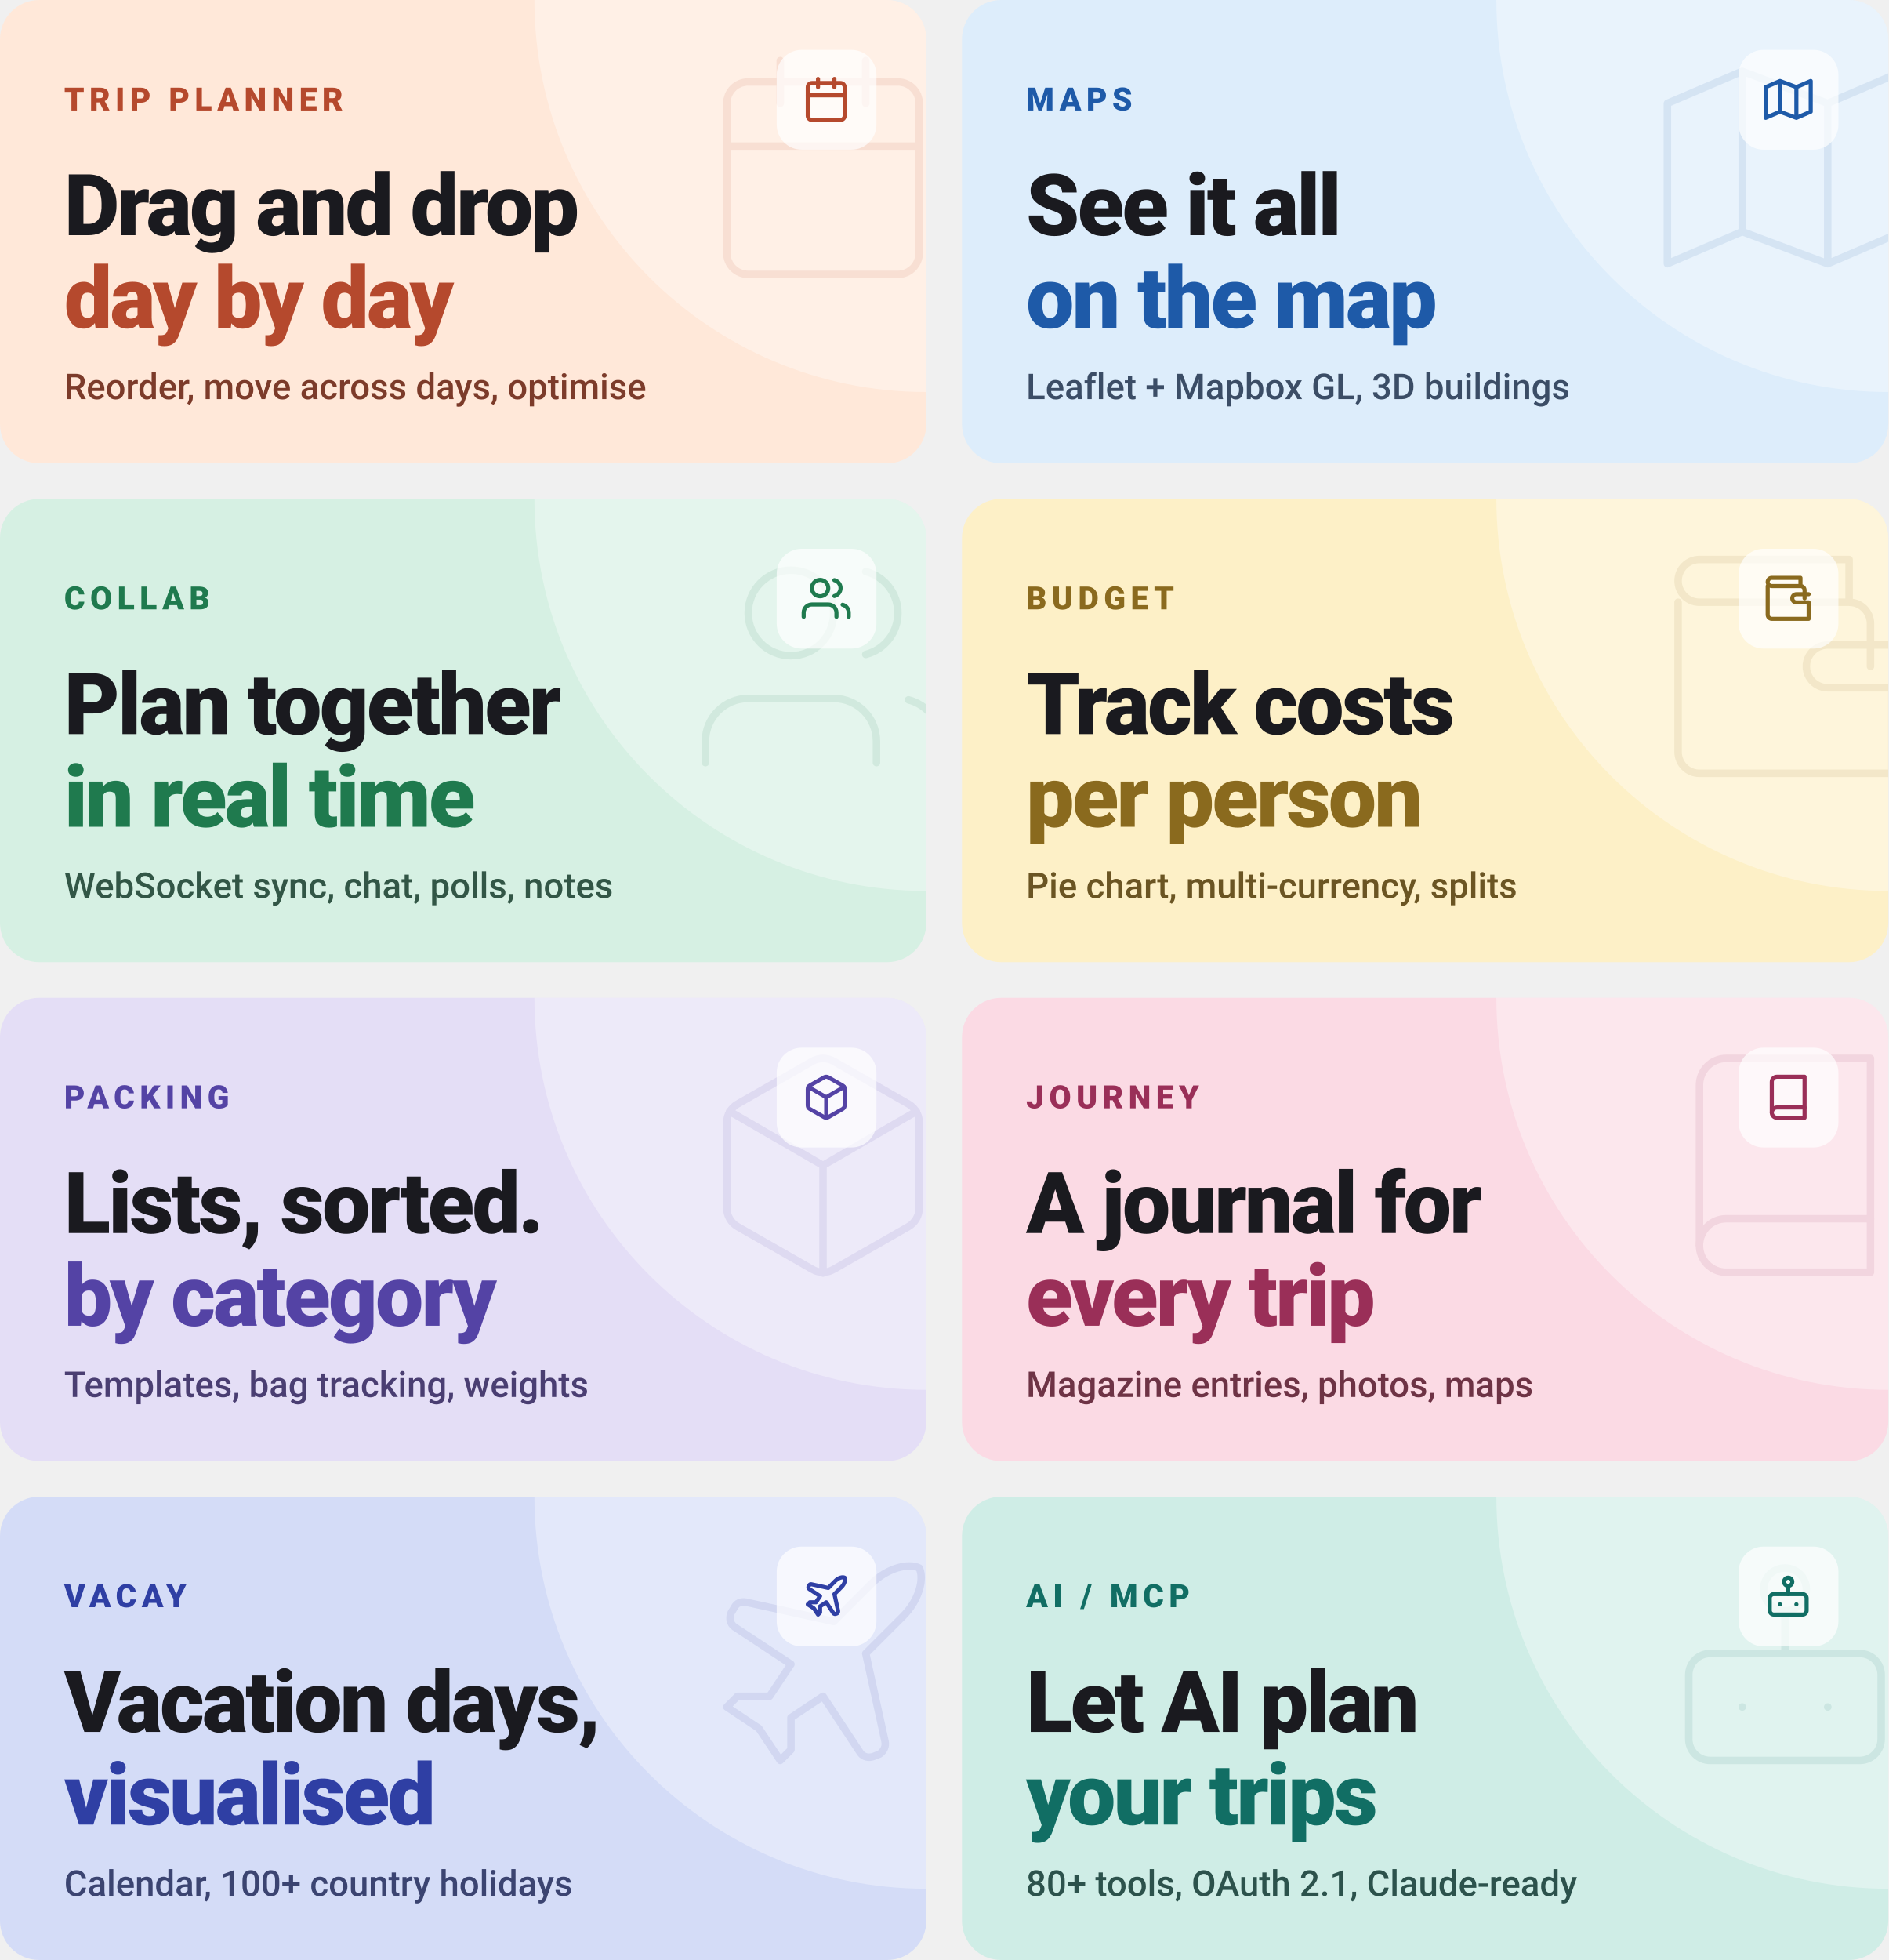
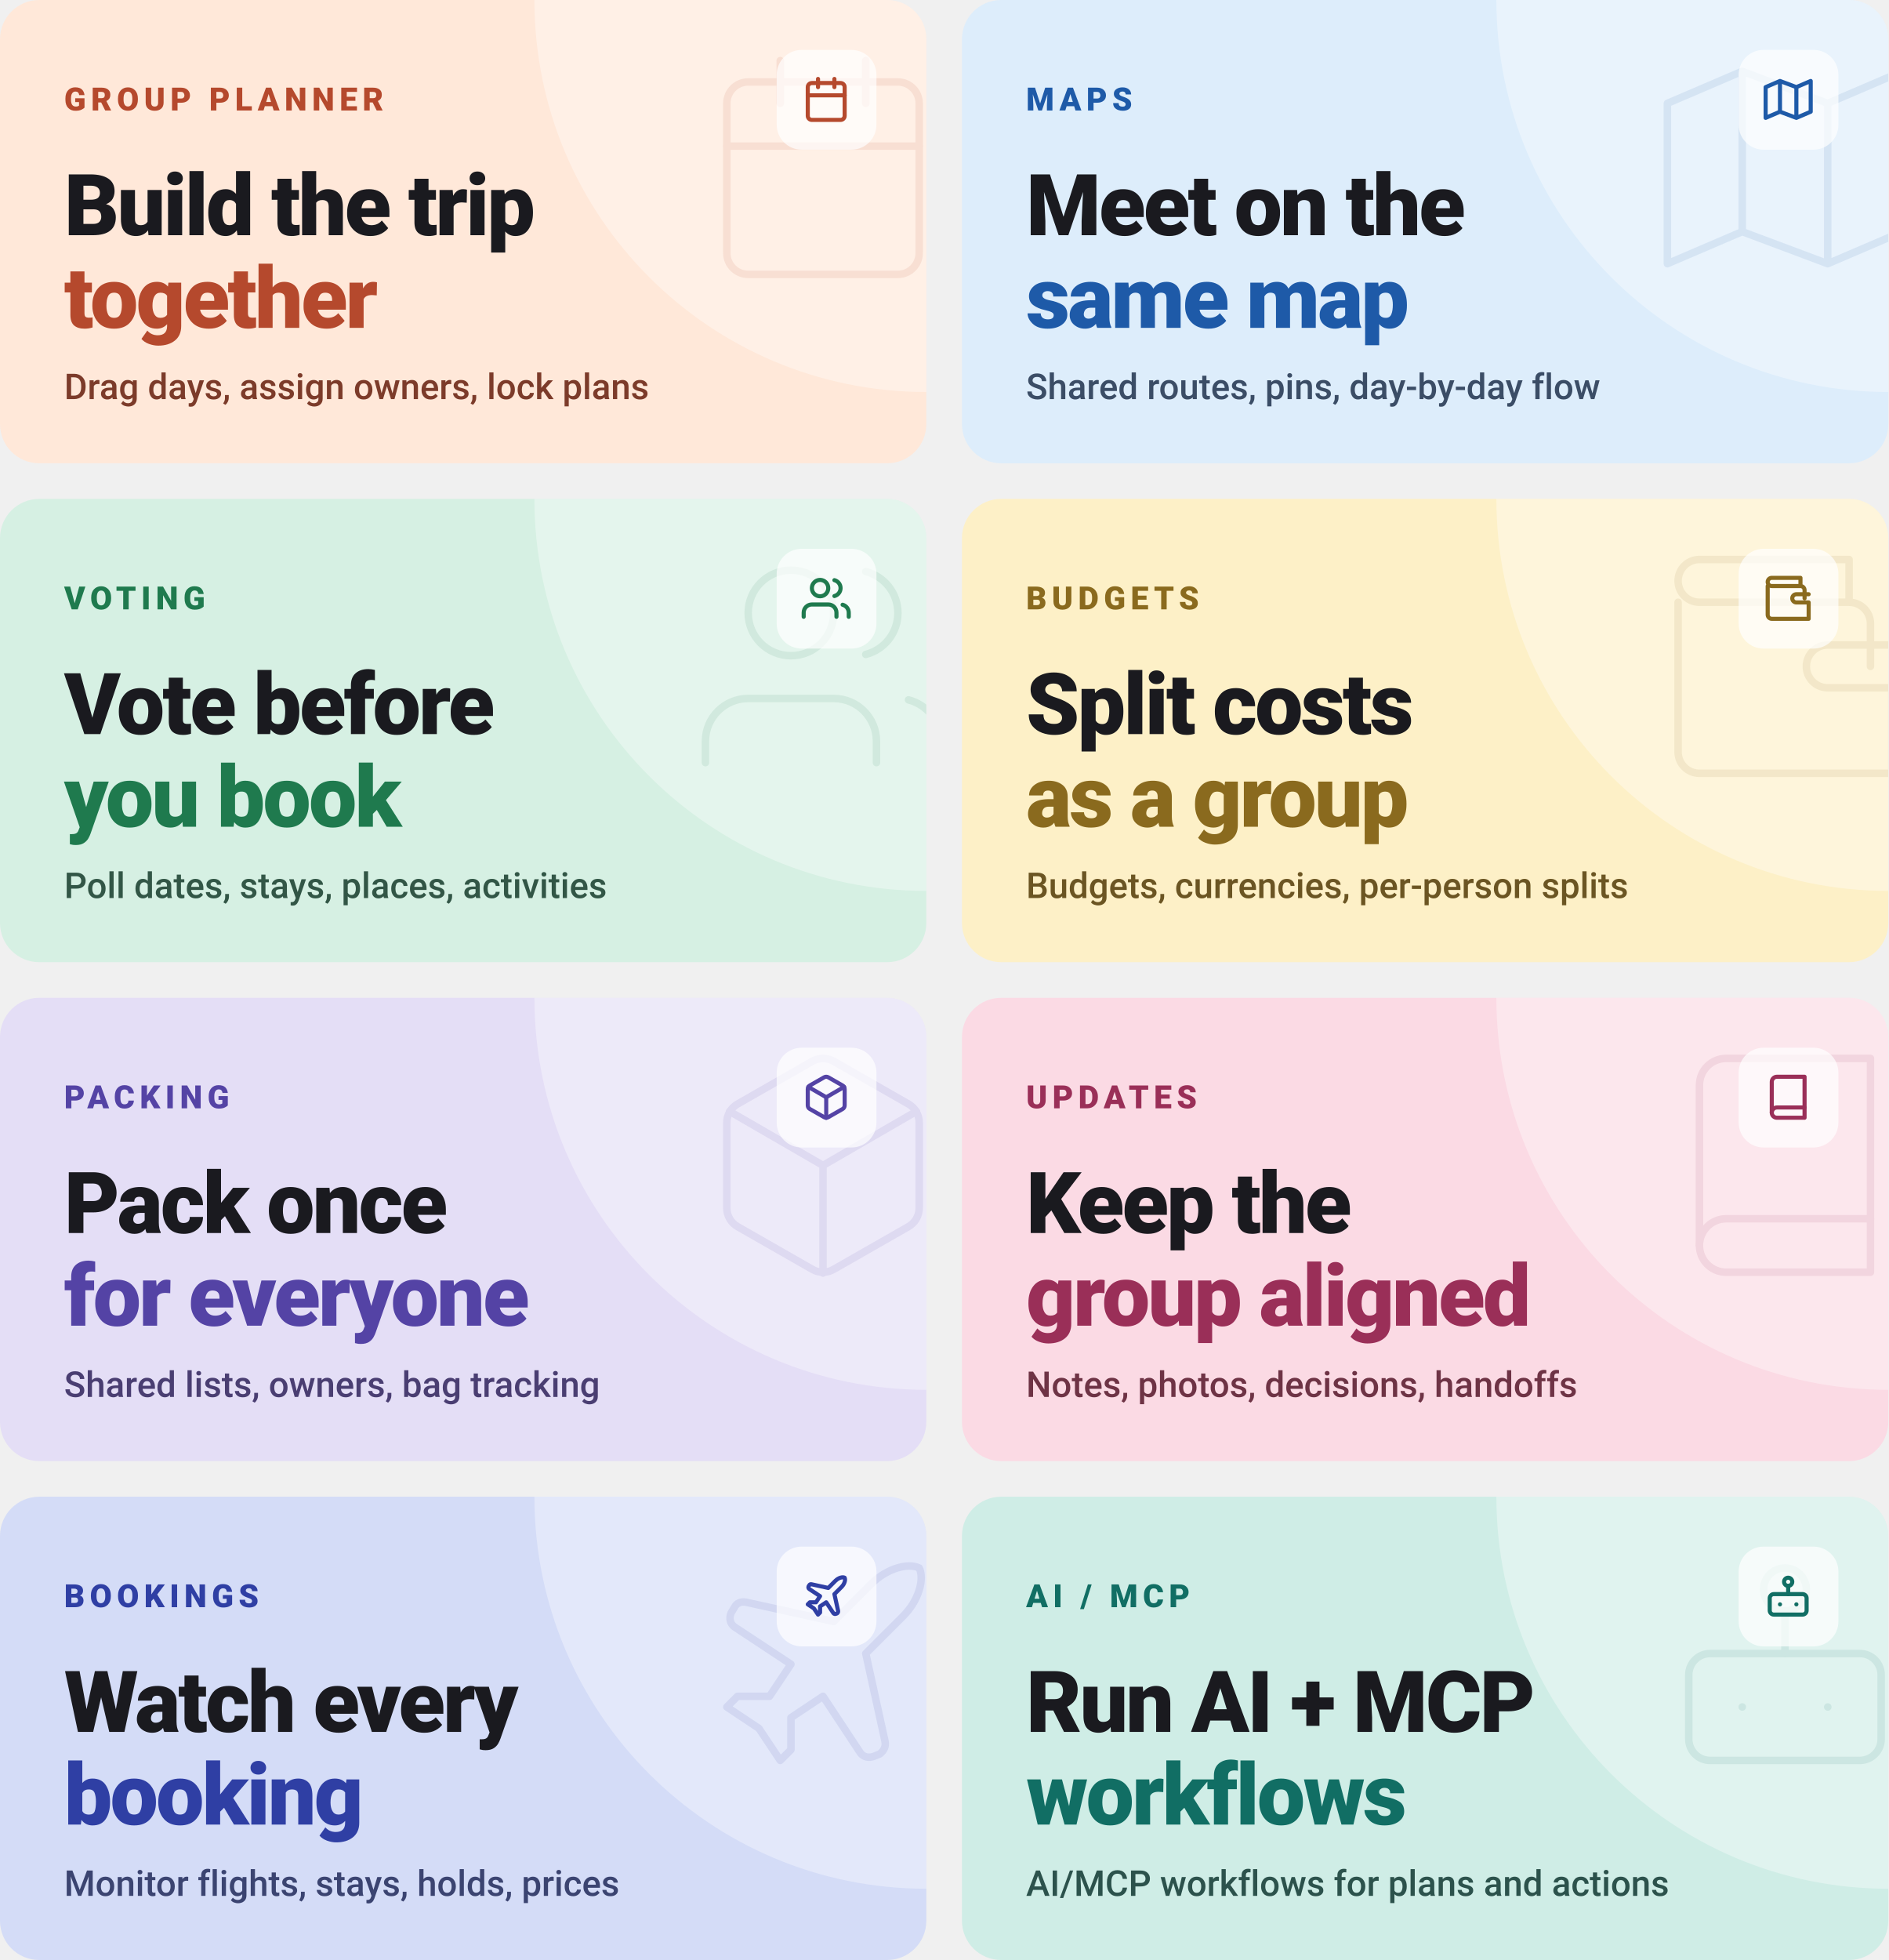
<svg xmlns="http://www.w3.org/2000/svg" viewBox="0 0 1060 1100" role="img" aria-label="trippi.ai feature tiles">
  <g transform="translate(0 0)">
    <defs>
      <clipPath id="clip-planner">
        <rect width="520" height="260" rx="22" />
      </clipPath>
    </defs>
    <g clip-path="url(#clip-planner)">
      <rect width="520" height="260" fill="#FFE8D9" />
      <circle cx="520" cy="0" r="220" fill="#FFFFFF" opacity="0.35" />
      <g transform="translate(390 22) scale(6)" fill="none" stroke="#B5492D" stroke-width="0.7" stroke-linecap="round" stroke-linejoin="round" opacity="0.10">
        <rect x="3" y="4" width="18" height="18" rx="2" />
        <path d="M8 2v4M16 2v4M3 10h18" />
      </g>
      <rect x="436" y="28" width="56" height="56" rx="14" fill="#FFFFFF" opacity="0.7" />
      <g transform="translate(450 42) scale(1.15)" fill="none" stroke="#B5492D" stroke-width="2" stroke-linecap="round" stroke-linejoin="round">
        <rect x="3" y="4" width="18" height="18" rx="2" />
        <path d="M8 2v4M16 2v4M3 10h18" />
      </g>
-       <text x="36" y="62" font-family="-apple-system, BlinkMacSystemFont, 'SF Pro Text', system-ui, Segoe UI, Roboto, sans-serif" font-size="18" font-weight="800" letter-spacing="2.8" fill="#B5492D">TRIP PLANNER</text>
-       <text x="36" y="132" font-family="-apple-system, BlinkMacSystemFont, 'SF Pro Display', system-ui, Segoe UI, Roboto, sans-serif" font-size="48" font-weight="800" letter-spacing="-1.2" fill="#1A1A1F">Drag and drop</text>
-       <text x="36" y="184" font-family="-apple-system, BlinkMacSystemFont, 'SF Pro Display', system-ui, Segoe UI, Roboto, sans-serif" font-size="48" font-weight="800" letter-spacing="-1.2" fill="#B5492D">day by day</text>
-       <text x="36" y="224" font-family="-apple-system, BlinkMacSystemFont, 'SF Pro Text', system-ui, Segoe UI, Roboto, sans-serif" font-size="20" font-weight="500" fill="#7C3B2A">Reorder, move across days, optimise</text>
+       <text x="36" y="62" font-family="-apple-system, BlinkMacSystemFont, 'SF Pro Text', system-ui, Segoe UI, Roboto, sans-serif" font-size="18" font-weight="800" letter-spacing="2.8" fill="#B5492D">GROUP PLANNER</text>
+       <text x="36" y="132" font-family="-apple-system, BlinkMacSystemFont, 'SF Pro Display', system-ui, Segoe UI, Roboto, sans-serif" font-size="48" font-weight="800" letter-spacing="-1.2" fill="#1A1A1F">Build the trip</text>
+       <text x="36" y="184" font-family="-apple-system, BlinkMacSystemFont, 'SF Pro Display', system-ui, Segoe UI, Roboto, sans-serif" font-size="48" font-weight="800" letter-spacing="-1.2" fill="#B5492D">together</text>
+       <text x="36" y="224" font-family="-apple-system, BlinkMacSystemFont, 'SF Pro Text', system-ui, Segoe UI, Roboto, sans-serif" font-size="20" font-weight="500" fill="#7C3B2A">Drag days, assign owners, lock plans</text>
    </g>
  </g>
  <g transform="translate(540 0)">
    <defs>
      <clipPath id="clip-maps">
        <rect width="520" height="260" rx="22" />
      </clipPath>
    </defs>
    <g clip-path="url(#clip-maps)">
      <rect width="520" height="260" fill="#DDEDFB" />
      <circle cx="520" cy="0" r="220" fill="#FFFFFF" opacity="0.35" />
      <g transform="translate(390 22) scale(6)" fill="none" stroke="#1E5AA8" stroke-width="0.7" stroke-linecap="round" stroke-linejoin="round" opacity="0.10">
        <path d="M1 6l7-3 8 3 7-3v15l-7 3-8-3-7 3zM8 3v15M16 6v15" />
      </g>
      <rect x="436" y="28" width="56" height="56" rx="14" fill="#FFFFFF" opacity="0.7" />
      <g transform="translate(450 42) scale(1.15)" fill="none" stroke="#1E5AA8" stroke-width="2" stroke-linecap="round" stroke-linejoin="round">
        <path d="M1 6l7-3 8 3 7-3v15l-7 3-8-3-7 3zM8 3v15M16 6v15" />
      </g>
      <text x="36" y="62" font-family="-apple-system, BlinkMacSystemFont, 'SF Pro Text', system-ui, Segoe UI, Roboto, sans-serif" font-size="18" font-weight="800" letter-spacing="2.8" fill="#1E5AA8">MAPS</text>
-       <text x="36" y="132" font-family="-apple-system, BlinkMacSystemFont, 'SF Pro Display', system-ui, Segoe UI, Roboto, sans-serif" font-size="48" font-weight="800" letter-spacing="-1.2" fill="#1A1A1F">See it all</text>
-       <text x="36" y="184" font-family="-apple-system, BlinkMacSystemFont, 'SF Pro Display', system-ui, Segoe UI, Roboto, sans-serif" font-size="48" font-weight="800" letter-spacing="-1.2" fill="#1E5AA8">on the map</text>
-       <text x="36" y="224" font-family="-apple-system, BlinkMacSystemFont, 'SF Pro Text', system-ui, Segoe UI, Roboto, sans-serif" font-size="20" font-weight="500" fill="#3B4D66">Leaflet + Mapbox GL, 3D buildings</text>
+       <text x="36" y="132" font-family="-apple-system, BlinkMacSystemFont, 'SF Pro Display', system-ui, Segoe UI, Roboto, sans-serif" font-size="48" font-weight="800" letter-spacing="-1.2" fill="#1A1A1F">Meet on the</text>
+       <text x="36" y="184" font-family="-apple-system, BlinkMacSystemFont, 'SF Pro Display', system-ui, Segoe UI, Roboto, sans-serif" font-size="48" font-weight="800" letter-spacing="-1.2" fill="#1E5AA8">same map</text>
+       <text x="36" y="224" font-family="-apple-system, BlinkMacSystemFont, 'SF Pro Text', system-ui, Segoe UI, Roboto, sans-serif" font-size="20" font-weight="500" fill="#3B4D66">Shared routes, pins, day-by-day flow</text>
    </g>
  </g>
  <g transform="translate(0 280)">
    <defs>
      <clipPath id="clip-collab">
        <rect width="520" height="260" rx="22" />
      </clipPath>
    </defs>
    <g clip-path="url(#clip-collab)">
      <rect width="520" height="260" fill="#D6F0E3" />
      <circle cx="520" cy="0" r="220" fill="#FFFFFF" opacity="0.35" />
      <g transform="translate(390 22) scale(6)" fill="none" stroke="#1F7A4E" stroke-width="0.7" stroke-linecap="round" stroke-linejoin="round" opacity="0.10">
        <path d="M17 21v-2a4 4 0 0 0-4-4H5a4 4 0 0 0-4 4v2" />
        <circle cx="9" cy="7" r="4" />
        <path d="M23 21v-2a4 4 0 0 0-3-3.87M16 3.13a4 4 0 0 1 0 7.75" />
      </g>
      <rect x="436" y="28" width="56" height="56" rx="14" fill="#FFFFFF" opacity="0.7" />
      <g transform="translate(450 42) scale(1.15)" fill="none" stroke="#1F7A4E" stroke-width="2" stroke-linecap="round" stroke-linejoin="round">
        <path d="M17 21v-2a4 4 0 0 0-4-4H5a4 4 0 0 0-4 4v2" />
        <circle cx="9" cy="7" r="4" />
        <path d="M23 21v-2a4 4 0 0 0-3-3.87M16 3.13a4 4 0 0 1 0 7.75" />
      </g>
-       <text x="36" y="62" font-family="-apple-system, BlinkMacSystemFont, 'SF Pro Text', system-ui, Segoe UI, Roboto, sans-serif" font-size="18" font-weight="800" letter-spacing="2.8" fill="#1F7A4E">COLLAB</text>
-       <text x="36" y="132" font-family="-apple-system, BlinkMacSystemFont, 'SF Pro Display', system-ui, Segoe UI, Roboto, sans-serif" font-size="48" font-weight="800" letter-spacing="-1.2" fill="#1A1A1F">Plan together</text>
-       <text x="36" y="184" font-family="-apple-system, BlinkMacSystemFont, 'SF Pro Display', system-ui, Segoe UI, Roboto, sans-serif" font-size="48" font-weight="800" letter-spacing="-1.2" fill="#1F7A4E">in real time</text>
-       <text x="36" y="224" font-family="-apple-system, BlinkMacSystemFont, 'SF Pro Text', system-ui, Segoe UI, Roboto, sans-serif" font-size="20" font-weight="500" fill="#325646">WebSocket sync, chat, polls, notes</text>
+       <text x="36" y="62" font-family="-apple-system, BlinkMacSystemFont, 'SF Pro Text', system-ui, Segoe UI, Roboto, sans-serif" font-size="18" font-weight="800" letter-spacing="2.8" fill="#1F7A4E">VOTING</text>
+       <text x="36" y="132" font-family="-apple-system, BlinkMacSystemFont, 'SF Pro Display', system-ui, Segoe UI, Roboto, sans-serif" font-size="48" font-weight="800" letter-spacing="-1.2" fill="#1A1A1F">Vote before</text>
+       <text x="36" y="184" font-family="-apple-system, BlinkMacSystemFont, 'SF Pro Display', system-ui, Segoe UI, Roboto, sans-serif" font-size="48" font-weight="800" letter-spacing="-1.2" fill="#1F7A4E">you book</text>
+       <text x="36" y="224" font-family="-apple-system, BlinkMacSystemFont, 'SF Pro Text', system-ui, Segoe UI, Roboto, sans-serif" font-size="20" font-weight="500" fill="#325646">Poll dates, stays, places, activities</text>
    </g>
  </g>
  <g transform="translate(540 280)">
    <defs>
      <clipPath id="clip-budget">
        <rect width="520" height="260" rx="22" />
      </clipPath>
    </defs>
    <g clip-path="url(#clip-budget)">
      <rect width="520" height="260" fill="#FDF0C7" />
      <circle cx="520" cy="0" r="220" fill="#FFFFFF" opacity="0.35" />
      <g transform="translate(390 22) scale(6)" fill="none" stroke="#8A6A1E" stroke-width="0.7" stroke-linecap="round" stroke-linejoin="round" opacity="0.10">
        <path d="M20 12V8a2 2 0 0 0-2-2H4a2 2 0 0 1 0-4h14v4" />
        <path d="M2 6v14a2 2 0 0 0 2 2h18v-8H16a2 2 0 0 1 0-4h6" />
      </g>
      <rect x="436" y="28" width="56" height="56" rx="14" fill="#FFFFFF" opacity="0.7" />
      <g transform="translate(450 42) scale(1.15)" fill="none" stroke="#8A6A1E" stroke-width="2" stroke-linecap="round" stroke-linejoin="round">
        <path d="M20 12V8a2 2 0 0 0-2-2H4a2 2 0 0 1 0-4h14v4" />
        <path d="M2 6v14a2 2 0 0 0 2 2h18v-8H16a2 2 0 0 1 0-4h6" />
      </g>
-       <text x="36" y="62" font-family="-apple-system, BlinkMacSystemFont, 'SF Pro Text', system-ui, Segoe UI, Roboto, sans-serif" font-size="18" font-weight="800" letter-spacing="2.8" fill="#8A6A1E">BUDGET</text>
-       <text x="36" y="132" font-family="-apple-system, BlinkMacSystemFont, 'SF Pro Display', system-ui, Segoe UI, Roboto, sans-serif" font-size="48" font-weight="800" letter-spacing="-1.2" fill="#1A1A1F">Track costs</text>
-       <text x="36" y="184" font-family="-apple-system, BlinkMacSystemFont, 'SF Pro Display', system-ui, Segoe UI, Roboto, sans-serif" font-size="48" font-weight="800" letter-spacing="-1.2" fill="#8A6A1E">per person</text>
-       <text x="36" y="224" font-family="-apple-system, BlinkMacSystemFont, 'SF Pro Text', system-ui, Segoe UI, Roboto, sans-serif" font-size="20" font-weight="500" fill="#6B5523">Pie chart, multi-currency, splits</text>
+       <text x="36" y="62" font-family="-apple-system, BlinkMacSystemFont, 'SF Pro Text', system-ui, Segoe UI, Roboto, sans-serif" font-size="18" font-weight="800" letter-spacing="2.8" fill="#8A6A1E">BUDGETS</text>
+       <text x="36" y="132" font-family="-apple-system, BlinkMacSystemFont, 'SF Pro Display', system-ui, Segoe UI, Roboto, sans-serif" font-size="48" font-weight="800" letter-spacing="-1.2" fill="#1A1A1F">Split costs</text>
+       <text x="36" y="184" font-family="-apple-system, BlinkMacSystemFont, 'SF Pro Display', system-ui, Segoe UI, Roboto, sans-serif" font-size="48" font-weight="800" letter-spacing="-1.2" fill="#8A6A1E">as a group</text>
+       <text x="36" y="224" font-family="-apple-system, BlinkMacSystemFont, 'SF Pro Text', system-ui, Segoe UI, Roboto, sans-serif" font-size="20" font-weight="500" fill="#6B5523">Budgets, currencies, per-person splits</text>
    </g>
  </g>
  <g transform="translate(0 560)">
    <defs>
      <clipPath id="clip-packing">
        <rect width="520" height="260" rx="22" />
      </clipPath>
    </defs>
    <g clip-path="url(#clip-packing)">
      <rect width="520" height="260" fill="#E4DEF6" />
      <circle cx="520" cy="0" r="220" fill="#FFFFFF" opacity="0.35" />
      <g transform="translate(390 22) scale(6)" fill="none" stroke="#5443A5" stroke-width="0.7" stroke-linecap="round" stroke-linejoin="round" opacity="0.10">
        <path d="M21 16V8a2 2 0 0 0-1-1.73l-7-4a2 2 0 0 0-2 0l-7 4A2 2 0 0 0 3 8v8a2 2 0 0 0 1 1.73l7 4a2 2 0 0 0 2 0l7-4A2 2 0 0 0 21 16z" />
        <polyline points="3.27 6.96 12 12.01 20.73 6.96" />
        <line x1="12" y1="22.08" x2="12" y2="12" />
      </g>
      <rect x="436" y="28" width="56" height="56" rx="14" fill="#FFFFFF" opacity="0.7" />
      <g transform="translate(450 42) scale(1.15)" fill="none" stroke="#5443A5" stroke-width="2" stroke-linecap="round" stroke-linejoin="round">
        <path d="M21 16V8a2 2 0 0 0-1-1.73l-7-4a2 2 0 0 0-2 0l-7 4A2 2 0 0 0 3 8v8a2 2 0 0 0 1 1.73l7 4a2 2 0 0 0 2 0l7-4A2 2 0 0 0 21 16z" />
        <polyline points="3.27 6.96 12 12.01 20.73 6.96" />
        <line x1="12" y1="22.08" x2="12" y2="12" />
      </g>
      <text x="36" y="62" font-family="-apple-system, BlinkMacSystemFont, 'SF Pro Text', system-ui, Segoe UI, Roboto, sans-serif" font-size="18" font-weight="800" letter-spacing="2.8" fill="#5443A5">PACKING</text>
-       <text x="36" y="132" font-family="-apple-system, BlinkMacSystemFont, 'SF Pro Display', system-ui, Segoe UI, Roboto, sans-serif" font-size="48" font-weight="800" letter-spacing="-1.2" fill="#1A1A1F">Lists, sorted.</text>
-       <text x="36" y="184" font-family="-apple-system, BlinkMacSystemFont, 'SF Pro Display', system-ui, Segoe UI, Roboto, sans-serif" font-size="48" font-weight="800" letter-spacing="-1.2" fill="#5443A5">by category</text>
-       <text x="36" y="224" font-family="-apple-system, BlinkMacSystemFont, 'SF Pro Text', system-ui, Segoe UI, Roboto, sans-serif" font-size="20" font-weight="500" fill="#4A3E72">Templates, bag tracking, weights</text>
+       <text x="36" y="132" font-family="-apple-system, BlinkMacSystemFont, 'SF Pro Display', system-ui, Segoe UI, Roboto, sans-serif" font-size="48" font-weight="800" letter-spacing="-1.2" fill="#1A1A1F">Pack once</text>
+       <text x="36" y="184" font-family="-apple-system, BlinkMacSystemFont, 'SF Pro Display', system-ui, Segoe UI, Roboto, sans-serif" font-size="48" font-weight="800" letter-spacing="-1.2" fill="#5443A5">for everyone</text>
+       <text x="36" y="224" font-family="-apple-system, BlinkMacSystemFont, 'SF Pro Text', system-ui, Segoe UI, Roboto, sans-serif" font-size="20" font-weight="500" fill="#4A3E72">Shared lists, owners, bag tracking</text>
    </g>
  </g>
  <g transform="translate(540 560)">
    <defs>
      <clipPath id="clip-journal">
        <rect width="520" height="260" rx="22" />
      </clipPath>
    </defs>
    <g clip-path="url(#clip-journal)">
      <rect width="520" height="260" fill="#FBDAE4" />
      <circle cx="520" cy="0" r="220" fill="#FFFFFF" opacity="0.35" />
      <g transform="translate(390 22) scale(6)" fill="none" stroke="#9A2F58" stroke-width="0.7" stroke-linecap="round" stroke-linejoin="round" opacity="0.10">
        <path d="M4 19.5A2.5 2.5 0 0 1 6.5 17H20" />
        <path d="M6.5 2H20v20H6.5A2.5 2.5 0 0 1 4 19.5v-15A2.5 2.5 0 0 1 6.5 2z" />
      </g>
      <rect x="436" y="28" width="56" height="56" rx="14" fill="#FFFFFF" opacity="0.7" />
      <g transform="translate(450 42) scale(1.15)" fill="none" stroke="#9A2F58" stroke-width="2" stroke-linecap="round" stroke-linejoin="round">
        <path d="M4 19.5A2.5 2.5 0 0 1 6.5 17H20" />
        <path d="M6.5 2H20v20H6.5A2.5 2.5 0 0 1 4 19.5v-15A2.5 2.5 0 0 1 6.5 2z" />
      </g>
-       <text x="36" y="62" font-family="-apple-system, BlinkMacSystemFont, 'SF Pro Text', system-ui, Segoe UI, Roboto, sans-serif" font-size="18" font-weight="800" letter-spacing="2.8" fill="#9A2F58">JOURNEY</text>
-       <text x="36" y="132" font-family="-apple-system, BlinkMacSystemFont, 'SF Pro Display', system-ui, Segoe UI, Roboto, sans-serif" font-size="48" font-weight="800" letter-spacing="-1.2" fill="#1A1A1F">A journal for</text>
-       <text x="36" y="184" font-family="-apple-system, BlinkMacSystemFont, 'SF Pro Display', system-ui, Segoe UI, Roboto, sans-serif" font-size="48" font-weight="800" letter-spacing="-1.2" fill="#9A2F58">every trip</text>
-       <text x="36" y="224" font-family="-apple-system, BlinkMacSystemFont, 'SF Pro Text', system-ui, Segoe UI, Roboto, sans-serif" font-size="20" font-weight="500" fill="#6E3345">Magazine entries, photos, maps</text>
+       <text x="36" y="62" font-family="-apple-system, BlinkMacSystemFont, 'SF Pro Text', system-ui, Segoe UI, Roboto, sans-serif" font-size="18" font-weight="800" letter-spacing="2.8" fill="#9A2F58">UPDATES</text>
+       <text x="36" y="132" font-family="-apple-system, BlinkMacSystemFont, 'SF Pro Display', system-ui, Segoe UI, Roboto, sans-serif" font-size="48" font-weight="800" letter-spacing="-1.2" fill="#1A1A1F">Keep the</text>
+       <text x="36" y="184" font-family="-apple-system, BlinkMacSystemFont, 'SF Pro Display', system-ui, Segoe UI, Roboto, sans-serif" font-size="48" font-weight="800" letter-spacing="-1.2" fill="#9A2F58">group aligned</text>
+       <text x="36" y="224" font-family="-apple-system, BlinkMacSystemFont, 'SF Pro Text', system-ui, Segoe UI, Roboto, sans-serif" font-size="20" font-weight="500" fill="#6E3345">Notes, photos, decisions, handoffs</text>
    </g>
  </g>
  <g transform="translate(0 840)">
    <defs>
      <clipPath id="clip-vacay">
        <rect width="520" height="260" rx="22" />
      </clipPath>
    </defs>
    <g clip-path="url(#clip-vacay)">
      <rect width="520" height="260" fill="#D4DCF7" />
      <circle cx="520" cy="0" r="220" fill="#FFFFFF" opacity="0.35" />
      <g transform="translate(390 22) scale(6)" fill="none" stroke="#2F3FA4" stroke-width="0.7" stroke-linecap="round" stroke-linejoin="round" opacity="0.10">
        <path d="M17.8 19.2 16 11l3.5-3.5C21 6 21.5 4 21 3c-1-.5-3 0-4.5 1.5L13 8 4.8 6.2c-.5-.1-.9.1-1.1.5l-.3.5c-.2.5-.1 1 .3 1.3L9 12l-2 3H4l-1 1 3 2 2 3 1-1v-3l3-2 3.5 5.3c.3.4.8.5 1.3.3l.5-.2c.4-.3.6-.7.5-1.2z" />
      </g>
      <rect x="436" y="28" width="56" height="56" rx="14" fill="#FFFFFF" opacity="0.7" />
      <g transform="translate(450 42) scale(1.15)" fill="none" stroke="#2F3FA4" stroke-width="2" stroke-linecap="round" stroke-linejoin="round">
        <path d="M17.8 19.2 16 11l3.5-3.5C21 6 21.5 4 21 3c-1-.5-3 0-4.5 1.5L13 8 4.8 6.2c-.5-.1-.9.1-1.1.5l-.3.5c-.2.5-.1 1 .3 1.3L9 12l-2 3H4l-1 1 3 2 2 3 1-1v-3l3-2 3.5 5.3c.3.4.8.5 1.3.3l.5-.2c.4-.3.6-.7.5-1.2z" />
      </g>
-       <text x="36" y="62" font-family="-apple-system, BlinkMacSystemFont, 'SF Pro Text', system-ui, Segoe UI, Roboto, sans-serif" font-size="18" font-weight="800" letter-spacing="2.8" fill="#2F3FA4">VACAY</text>
-       <text x="36" y="132" font-family="-apple-system, BlinkMacSystemFont, 'SF Pro Display', system-ui, Segoe UI, Roboto, sans-serif" font-size="48" font-weight="800" letter-spacing="-1.2" fill="#1A1A1F">Vacation days,</text>
-       <text x="36" y="184" font-family="-apple-system, BlinkMacSystemFont, 'SF Pro Display', system-ui, Segoe UI, Roboto, sans-serif" font-size="48" font-weight="800" letter-spacing="-1.2" fill="#2F3FA4">visualised</text>
-       <text x="36" y="224" font-family="-apple-system, BlinkMacSystemFont, 'SF Pro Text', system-ui, Segoe UI, Roboto, sans-serif" font-size="20" font-weight="500" fill="#3B4471">Calendar, 100+ country holidays</text>
+       <text x="36" y="62" font-family="-apple-system, BlinkMacSystemFont, 'SF Pro Text', system-ui, Segoe UI, Roboto, sans-serif" font-size="18" font-weight="800" letter-spacing="2.8" fill="#2F3FA4">BOOKINGS</text>
+       <text x="36" y="132" font-family="-apple-system, BlinkMacSystemFont, 'SF Pro Display', system-ui, Segoe UI, Roboto, sans-serif" font-size="48" font-weight="800" letter-spacing="-1.2" fill="#1A1A1F">Watch every</text>
+       <text x="36" y="184" font-family="-apple-system, BlinkMacSystemFont, 'SF Pro Display', system-ui, Segoe UI, Roboto, sans-serif" font-size="48" font-weight="800" letter-spacing="-1.2" fill="#2F3FA4">booking</text>
+       <text x="36" y="224" font-family="-apple-system, BlinkMacSystemFont, 'SF Pro Text', system-ui, Segoe UI, Roboto, sans-serif" font-size="20" font-weight="500" fill="#3B4471">Monitor flights, stays, holds, prices</text>
    </g>
  </g>
  <g transform="translate(540 840)">
    <defs>
      <clipPath id="clip-mcp">
        <rect width="520" height="260" rx="22" />
      </clipPath>
    </defs>
    <g clip-path="url(#clip-mcp)">
      <rect width="520" height="260" fill="#CFEDE6" />
      <circle cx="520" cy="0" r="220" fill="#FFFFFF" opacity="0.35" />
      <g transform="translate(390 22) scale(6)" fill="none" stroke="#116E64" stroke-width="0.7" stroke-linecap="round" stroke-linejoin="round" opacity="0.10">
        <rect x="3" y="11" width="18" height="10" rx="2" />
        <circle cx="12" cy="5" r="2" />
        <path d="M12 7v4M8 16h.01M16 16h.01" />
      </g>
      <rect x="436" y="28" width="56" height="56" rx="14" fill="#FFFFFF" opacity="0.7" />
      <g transform="translate(450 42) scale(1.15)" fill="none" stroke="#116E64" stroke-width="2" stroke-linecap="round" stroke-linejoin="round">
        <rect x="3" y="11" width="18" height="10" rx="2" />
        <circle cx="12" cy="5" r="2" />
        <path d="M12 7v4M8 16h.01M16 16h.01" />
      </g>
      <text x="36" y="62" font-family="-apple-system, BlinkMacSystemFont, 'SF Pro Text', system-ui, Segoe UI, Roboto, sans-serif" font-size="18" font-weight="800" letter-spacing="2.8" fill="#116E64">AI / MCP</text>
-       <text x="36" y="132" font-family="-apple-system, BlinkMacSystemFont, 'SF Pro Display', system-ui, Segoe UI, Roboto, sans-serif" font-size="48" font-weight="800" letter-spacing="-1.2" fill="#1A1A1F">Let AI plan</text>
-       <text x="36" y="184" font-family="-apple-system, BlinkMacSystemFont, 'SF Pro Display', system-ui, Segoe UI, Roboto, sans-serif" font-size="48" font-weight="800" letter-spacing="-1.2" fill="#116E64">your trips</text>
-       <text x="36" y="224" font-family="-apple-system, BlinkMacSystemFont, 'SF Pro Text', system-ui, Segoe UI, Roboto, sans-serif" font-size="20" font-weight="500" fill="#2C524C">80+ tools, OAuth 2.1, Claude-ready</text>
+       <text x="36" y="132" font-family="-apple-system, BlinkMacSystemFont, 'SF Pro Display', system-ui, Segoe UI, Roboto, sans-serif" font-size="48" font-weight="800" letter-spacing="-1.2" fill="#1A1A1F">Run AI + MCP</text>
+       <text x="36" y="184" font-family="-apple-system, BlinkMacSystemFont, 'SF Pro Display', system-ui, Segoe UI, Roboto, sans-serif" font-size="48" font-weight="800" letter-spacing="-1.2" fill="#116E64">workflows</text>
+       <text x="36" y="224" font-family="-apple-system, BlinkMacSystemFont, 'SF Pro Text', system-ui, Segoe UI, Roboto, sans-serif" font-size="20" font-weight="500" fill="#2C524C">AI/MCP workflows for plans and actions</text>
    </g>
  </g>
</svg>
